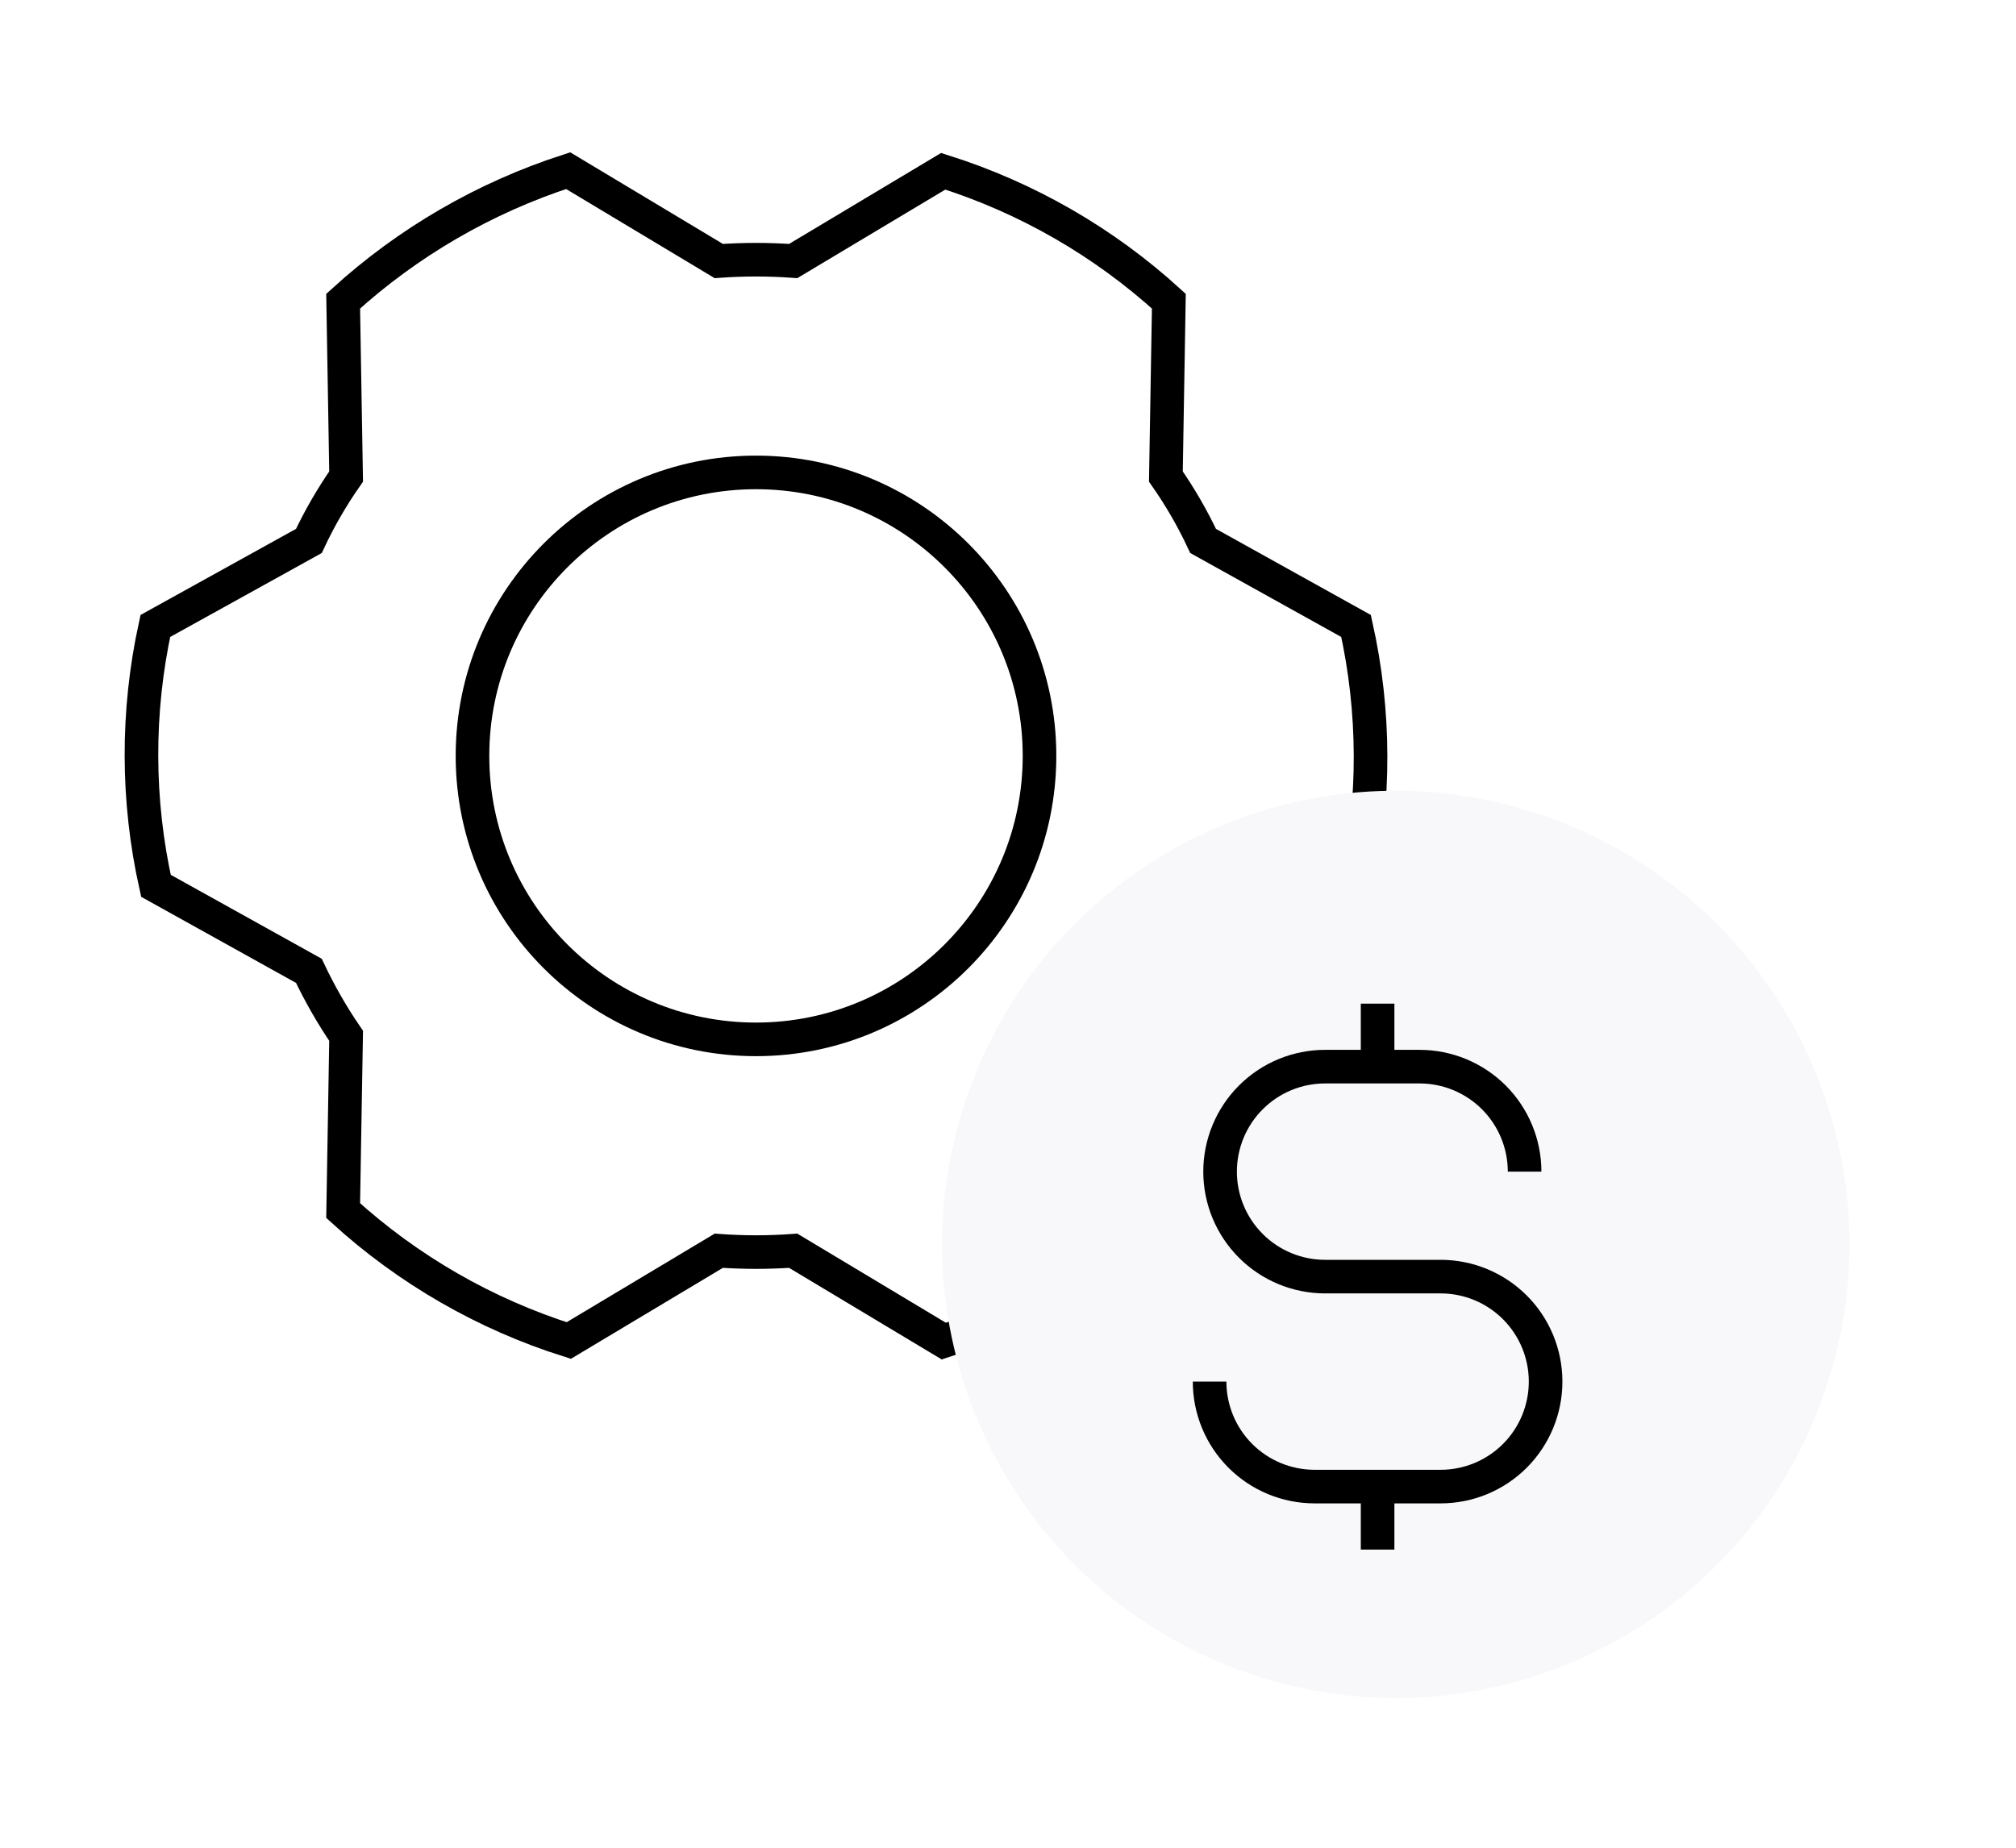
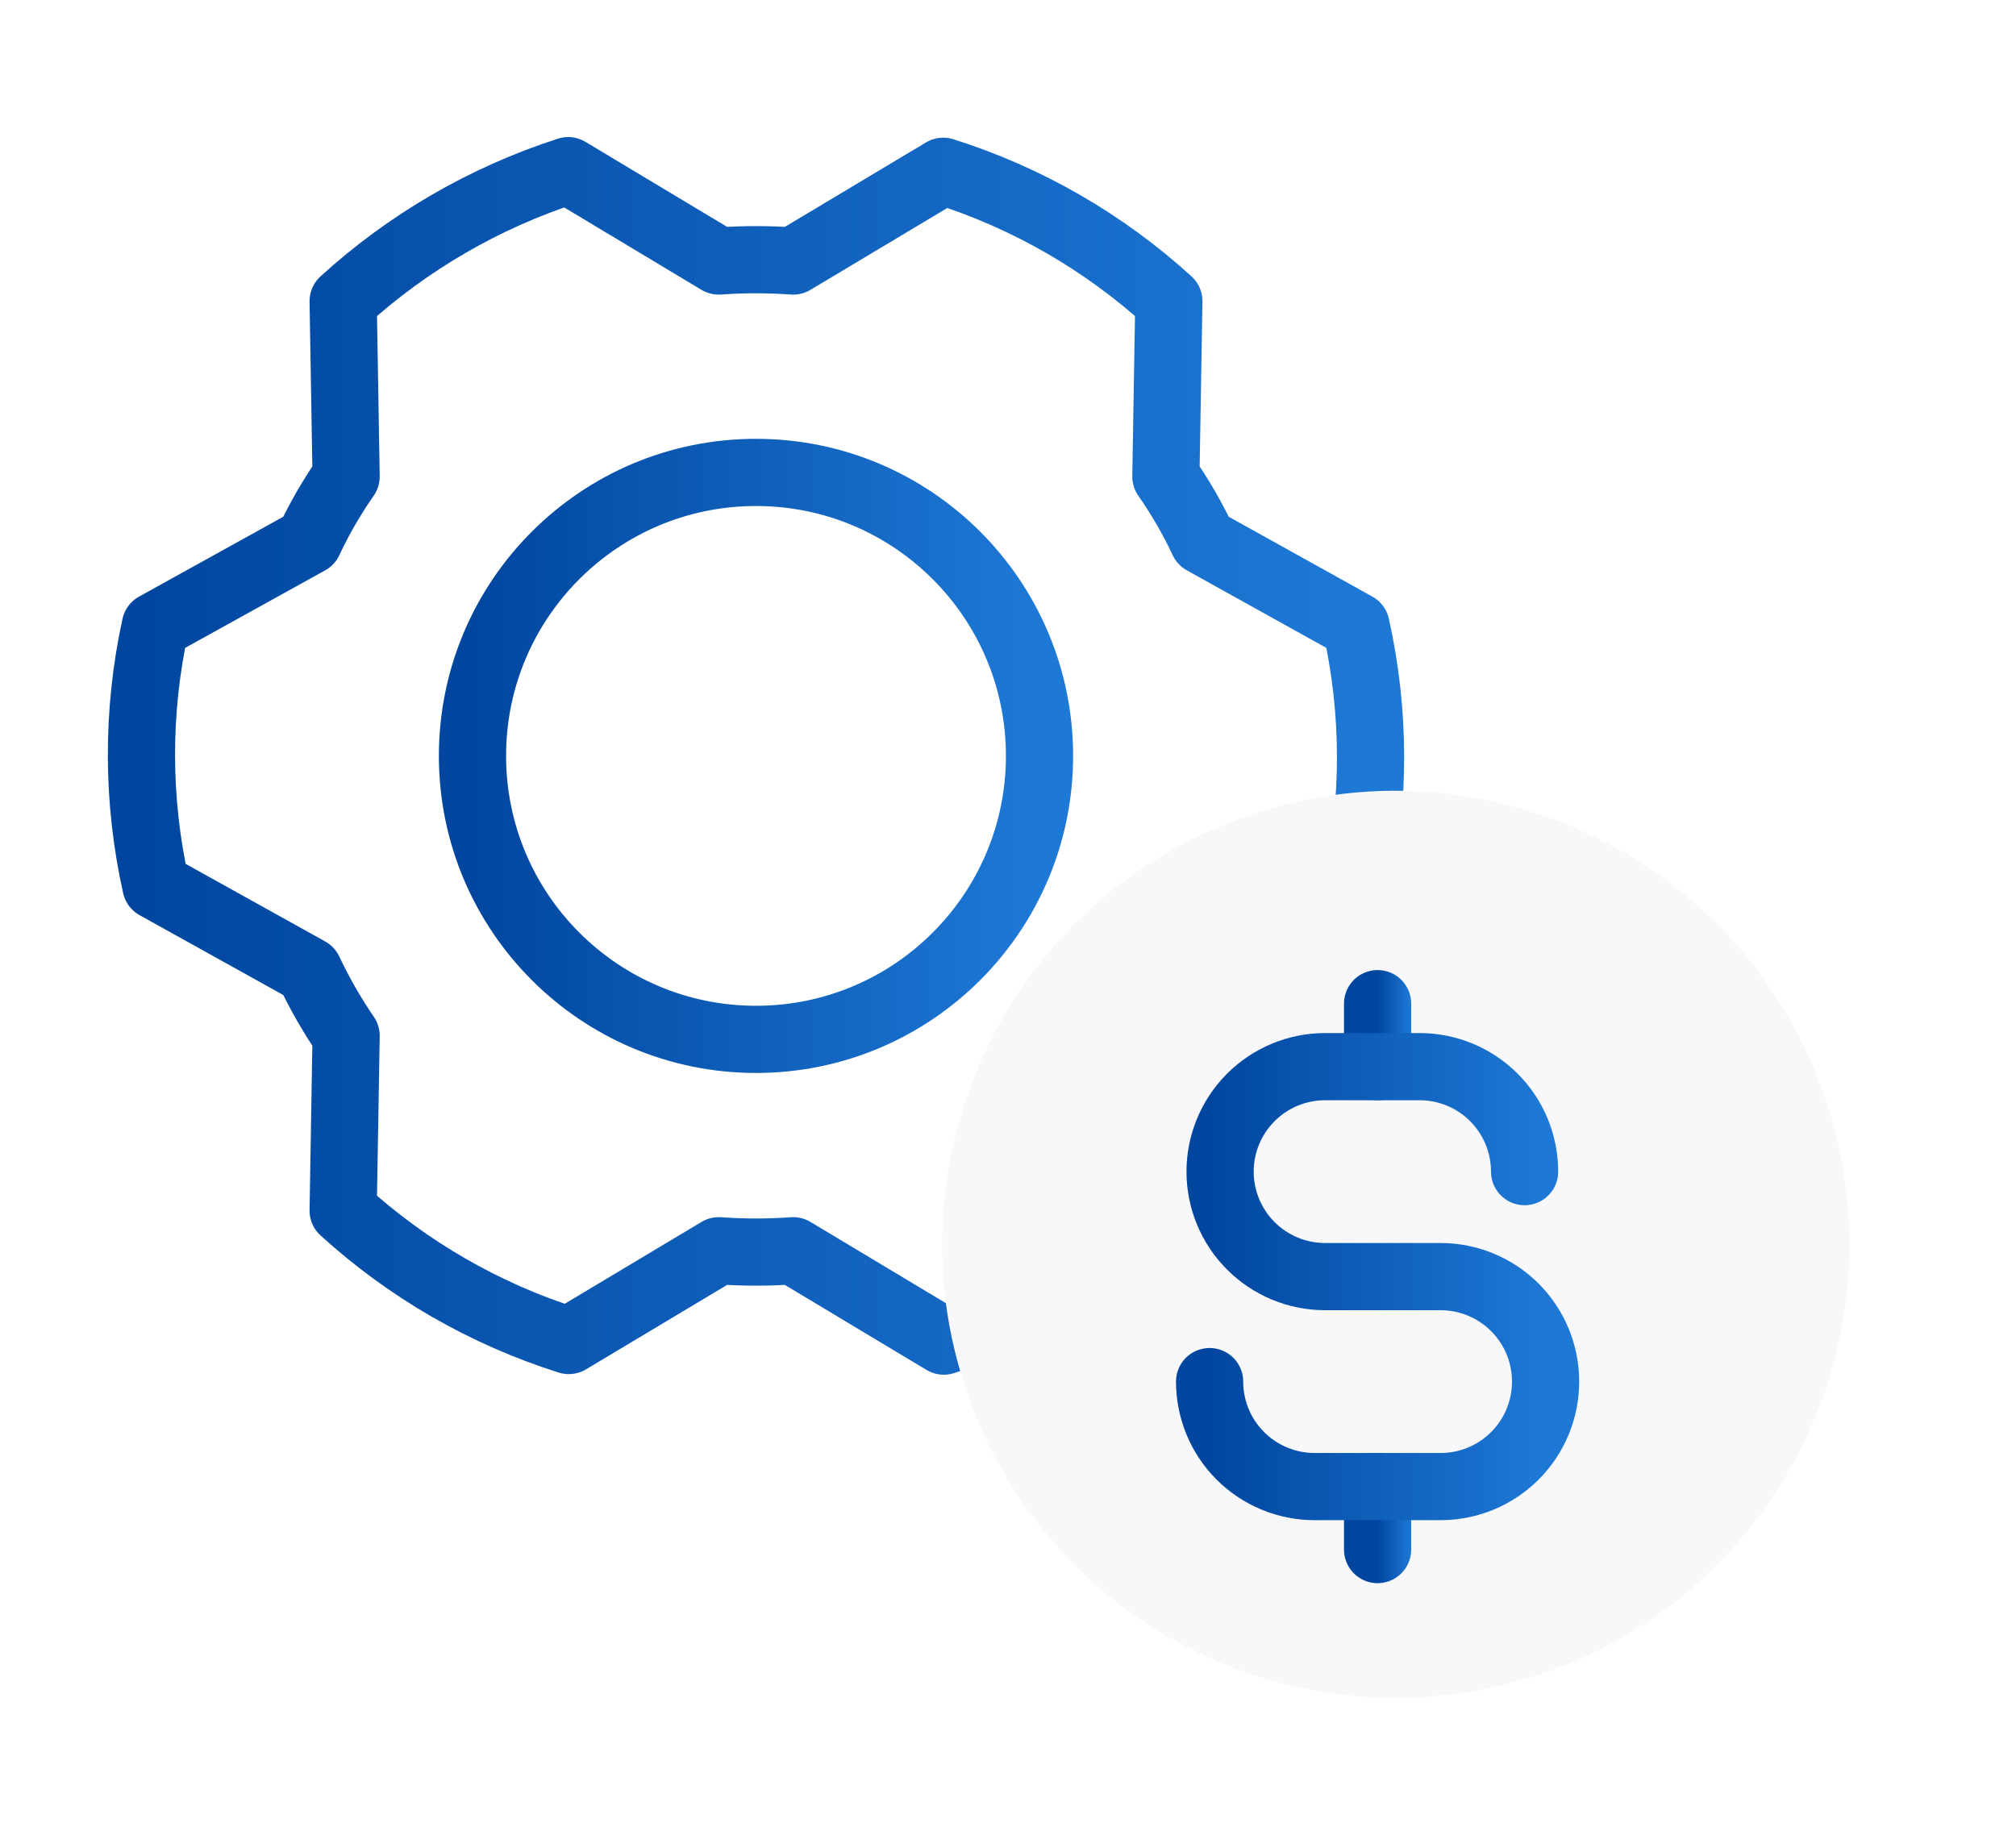
<svg xmlns="http://www.w3.org/2000/svg" width="60" height="55" viewBox="0 0 60 55" fill="none">
-   <path d="M22.5 30.938C27.16 30.938 30.938 27.16 30.938 22.5C30.938 17.84 27.16 14.062 22.5 14.062C17.84 14.062 14.062 17.84 14.062 22.5C14.062 27.16 17.84 30.938 22.5 30.938Z" stroke="url(#paint0_linear_20_30439)" strokeWidth="2" strokeLinecap="round" strokeLinejoin="round" />
-   <path d="M34.699 14.185C35.122 14.791 35.493 15.432 35.807 16.102L40.359 18.633C40.928 21.179 40.934 23.819 40.377 26.367L35.807 28.898C35.493 29.568 35.122 30.209 34.699 30.814L34.787 36.035C32.858 37.793 30.574 39.118 28.09 39.92L23.607 37.23C22.87 37.283 22.13 37.283 21.392 37.23L16.928 39.902C14.436 39.115 12.145 37.795 10.213 36.035L10.301 30.832C9.881 30.218 9.511 29.571 9.193 28.898L4.641 26.367C4.072 23.821 4.066 21.181 4.623 18.633L9.193 16.102C9.507 15.432 9.878 14.791 10.301 14.185L10.213 8.965C12.142 7.207 14.426 5.882 16.91 5.08L21.392 7.77C22.13 7.717 22.87 7.717 23.607 7.77L28.072 5.098C30.564 5.885 32.855 7.204 34.787 8.965L34.699 14.185Z" stroke="url(#paint1_linear_20_30439)" strokeWidth="2" strokeLinecap="round" strokeLinejoin="round" />
+   <path d="M22.5 30.938C27.16 30.938 30.938 27.16 30.938 22.5C30.938 17.84 27.16 14.062 22.5 14.062C17.84 14.062 14.062 17.84 14.062 22.5C14.062 27.16 17.84 30.938 22.5 30.938Z" stroke="url(#paint0_linear_20_30439)" stroke-width="2" stroke-linecap="round" stroke-linejoin="round" />
+   <path d="M34.699 14.185C35.122 14.791 35.493 15.432 35.807 16.102L40.359 18.633C40.928 21.179 40.934 23.819 40.377 26.367L35.807 28.898C35.493 29.568 35.122 30.209 34.699 30.814L34.787 36.035C32.858 37.793 30.574 39.118 28.09 39.92L23.607 37.23C22.87 37.283 22.13 37.283 21.392 37.23L16.928 39.902C14.436 39.115 12.145 37.795 10.213 36.035L10.301 30.832C9.881 30.218 9.511 29.571 9.193 28.898L4.641 26.367C4.072 23.821 4.066 21.181 4.623 18.633L9.193 16.102C9.507 15.432 9.878 14.791 10.301 14.185L10.213 8.965C12.142 7.207 14.426 5.882 16.91 5.08L21.392 7.77C22.13 7.717 22.87 7.717 23.607 7.77L28.072 5.098C30.564 5.885 32.855 7.204 34.787 8.965L34.699 14.185Z" stroke="url(#paint1_linear_20_30439)" stroke-width="2" stroke-linecap="round" stroke-linejoin="round" />
  <rect width="27" height="27" rx="13.5" transform="matrix(-0.907871 0.41925 0.41925 0.907871 48.1377 19.125)" fill="#F8F8FA" />
-   <path d="M41 29.875V31.75" stroke="url(#paint2_linear_20_30439)" strokeWidth="2" strokeLinecap="round" strokeLinejoin="round" />
-   <path d="M41 44.25V46.125" stroke="url(#paint3_linear_20_30439)" strokeWidth="2" strokeLinecap="round" strokeLinejoin="round" />
-   <path d="M45.375 34.875C45.375 34.465 45.294 34.058 45.137 33.679C44.98 33.3 44.75 32.956 44.46 32.665C44.169 32.375 43.825 32.145 43.446 31.988C43.067 31.831 42.66 31.75 42.25 31.75H39.438C38.609 31.75 37.814 32.079 37.228 32.665C36.642 33.251 36.312 34.046 36.312 34.875C36.312 35.704 36.642 36.499 37.228 37.085C37.814 37.671 38.609 38 39.438 38H42.875C43.704 38 44.499 38.329 45.085 38.915C45.671 39.501 46 40.296 46 41.125C46 41.954 45.671 42.749 45.085 43.335C44.499 43.921 43.704 44.25 42.875 44.25H39.125C38.296 44.25 37.501 43.921 36.915 43.335C36.329 42.749 36 41.954 36 41.125" stroke="url(#paint4_linear_20_30439)" strokeWidth="2" strokeLinecap="round" strokeLinejoin="round" />
+   <path d="M41 29.875V31.75" stroke="url(#paint2_linear_20_30439)" stroke-width="2" stroke-linecap="round" stroke-linejoin="round" />
+   <path d="M41 44.25V46.125" stroke="url(#paint3_linear_20_30439)" stroke-width="2" stroke-linecap="round" stroke-linejoin="round" />
+   <path d="M45.375 34.875C45.375 34.465 45.294 34.058 45.137 33.679C44.98 33.3 44.75 32.956 44.46 32.665C44.169 32.375 43.825 32.145 43.446 31.988C43.067 31.831 42.66 31.75 42.25 31.75H39.438C38.609 31.75 37.814 32.079 37.228 32.665C36.642 33.251 36.312 34.046 36.312 34.875C36.312 35.704 36.642 36.499 37.228 37.085C37.814 37.671 38.609 38 39.438 38H42.875C43.704 38 44.499 38.329 45.085 38.915C45.671 39.501 46 40.296 46 41.125C46 41.954 45.671 42.749 45.085 43.335C44.499 43.921 43.704 44.25 42.875 44.25H39.125C38.296 44.25 37.501 43.921 36.915 43.335C36.329 42.749 36 41.954 36 41.125" stroke="url(#paint4_linear_20_30439)" stroke-width="2" stroke-linecap="round" stroke-linejoin="round" />
  <defs>
    <linearGradient id="paint0_linear_20_30439" x1="14.062" y1="22.728" x2="30.938" y2="22.728" gradientUnits="userSpaceOnUse">
-       <stop stopColor="#00469F" />
-       <stop offset="1" stopColor="#1E79D6" />
+       <stop stop-color="#00469F" />
+       <stop offset="1" stop-color="#1E79D6" />
    </linearGradient>
    <linearGradient id="paint1_linear_20_30439" x1="4.21" y1="22.971" x2="40.79" y2="22.971" gradientUnits="userSpaceOnUse">
-       <stop stopColor="#00469F" />
-       <stop offset="1" stopColor="#1E79D6" />
+       <stop stop-color="#00469F" />
+       <stop offset="1" stop-color="#1E79D6" />
    </linearGradient>
    <linearGradient id="paint2_linear_20_30439" x1="41" y1="30.838" x2="42" y2="30.838" gradientUnits="userSpaceOnUse">
-       <stop stopColor="#00469F" />
-       <stop offset="1" stopColor="#1E79D6" />
+       <stop stop-color="#00469F" />
+       <stop offset="1" stop-color="#1E79D6" />
    </linearGradient>
    <linearGradient id="paint3_linear_20_30439" x1="41" y1="45.213" x2="42" y2="45.213" gradientUnits="userSpaceOnUse">
-       <stop stopColor="#00469F" />
-       <stop offset="1" stopColor="#1E79D6" />
+       <stop stop-color="#00469F" />
+       <stop offset="1" stop-color="#1E79D6" />
    </linearGradient>
    <linearGradient id="paint4_linear_20_30439" x1="36" y1="38.169" x2="46" y2="38.169" gradientUnits="userSpaceOnUse">
-       <stop stopColor="#00469F" />
-       <stop offset="1" stopColor="#1E79D6" />
+       <stop stop-color="#00469F" />
+       <stop offset="1" stop-color="#1E79D6" />
    </linearGradient>
  </defs>
</svg>
